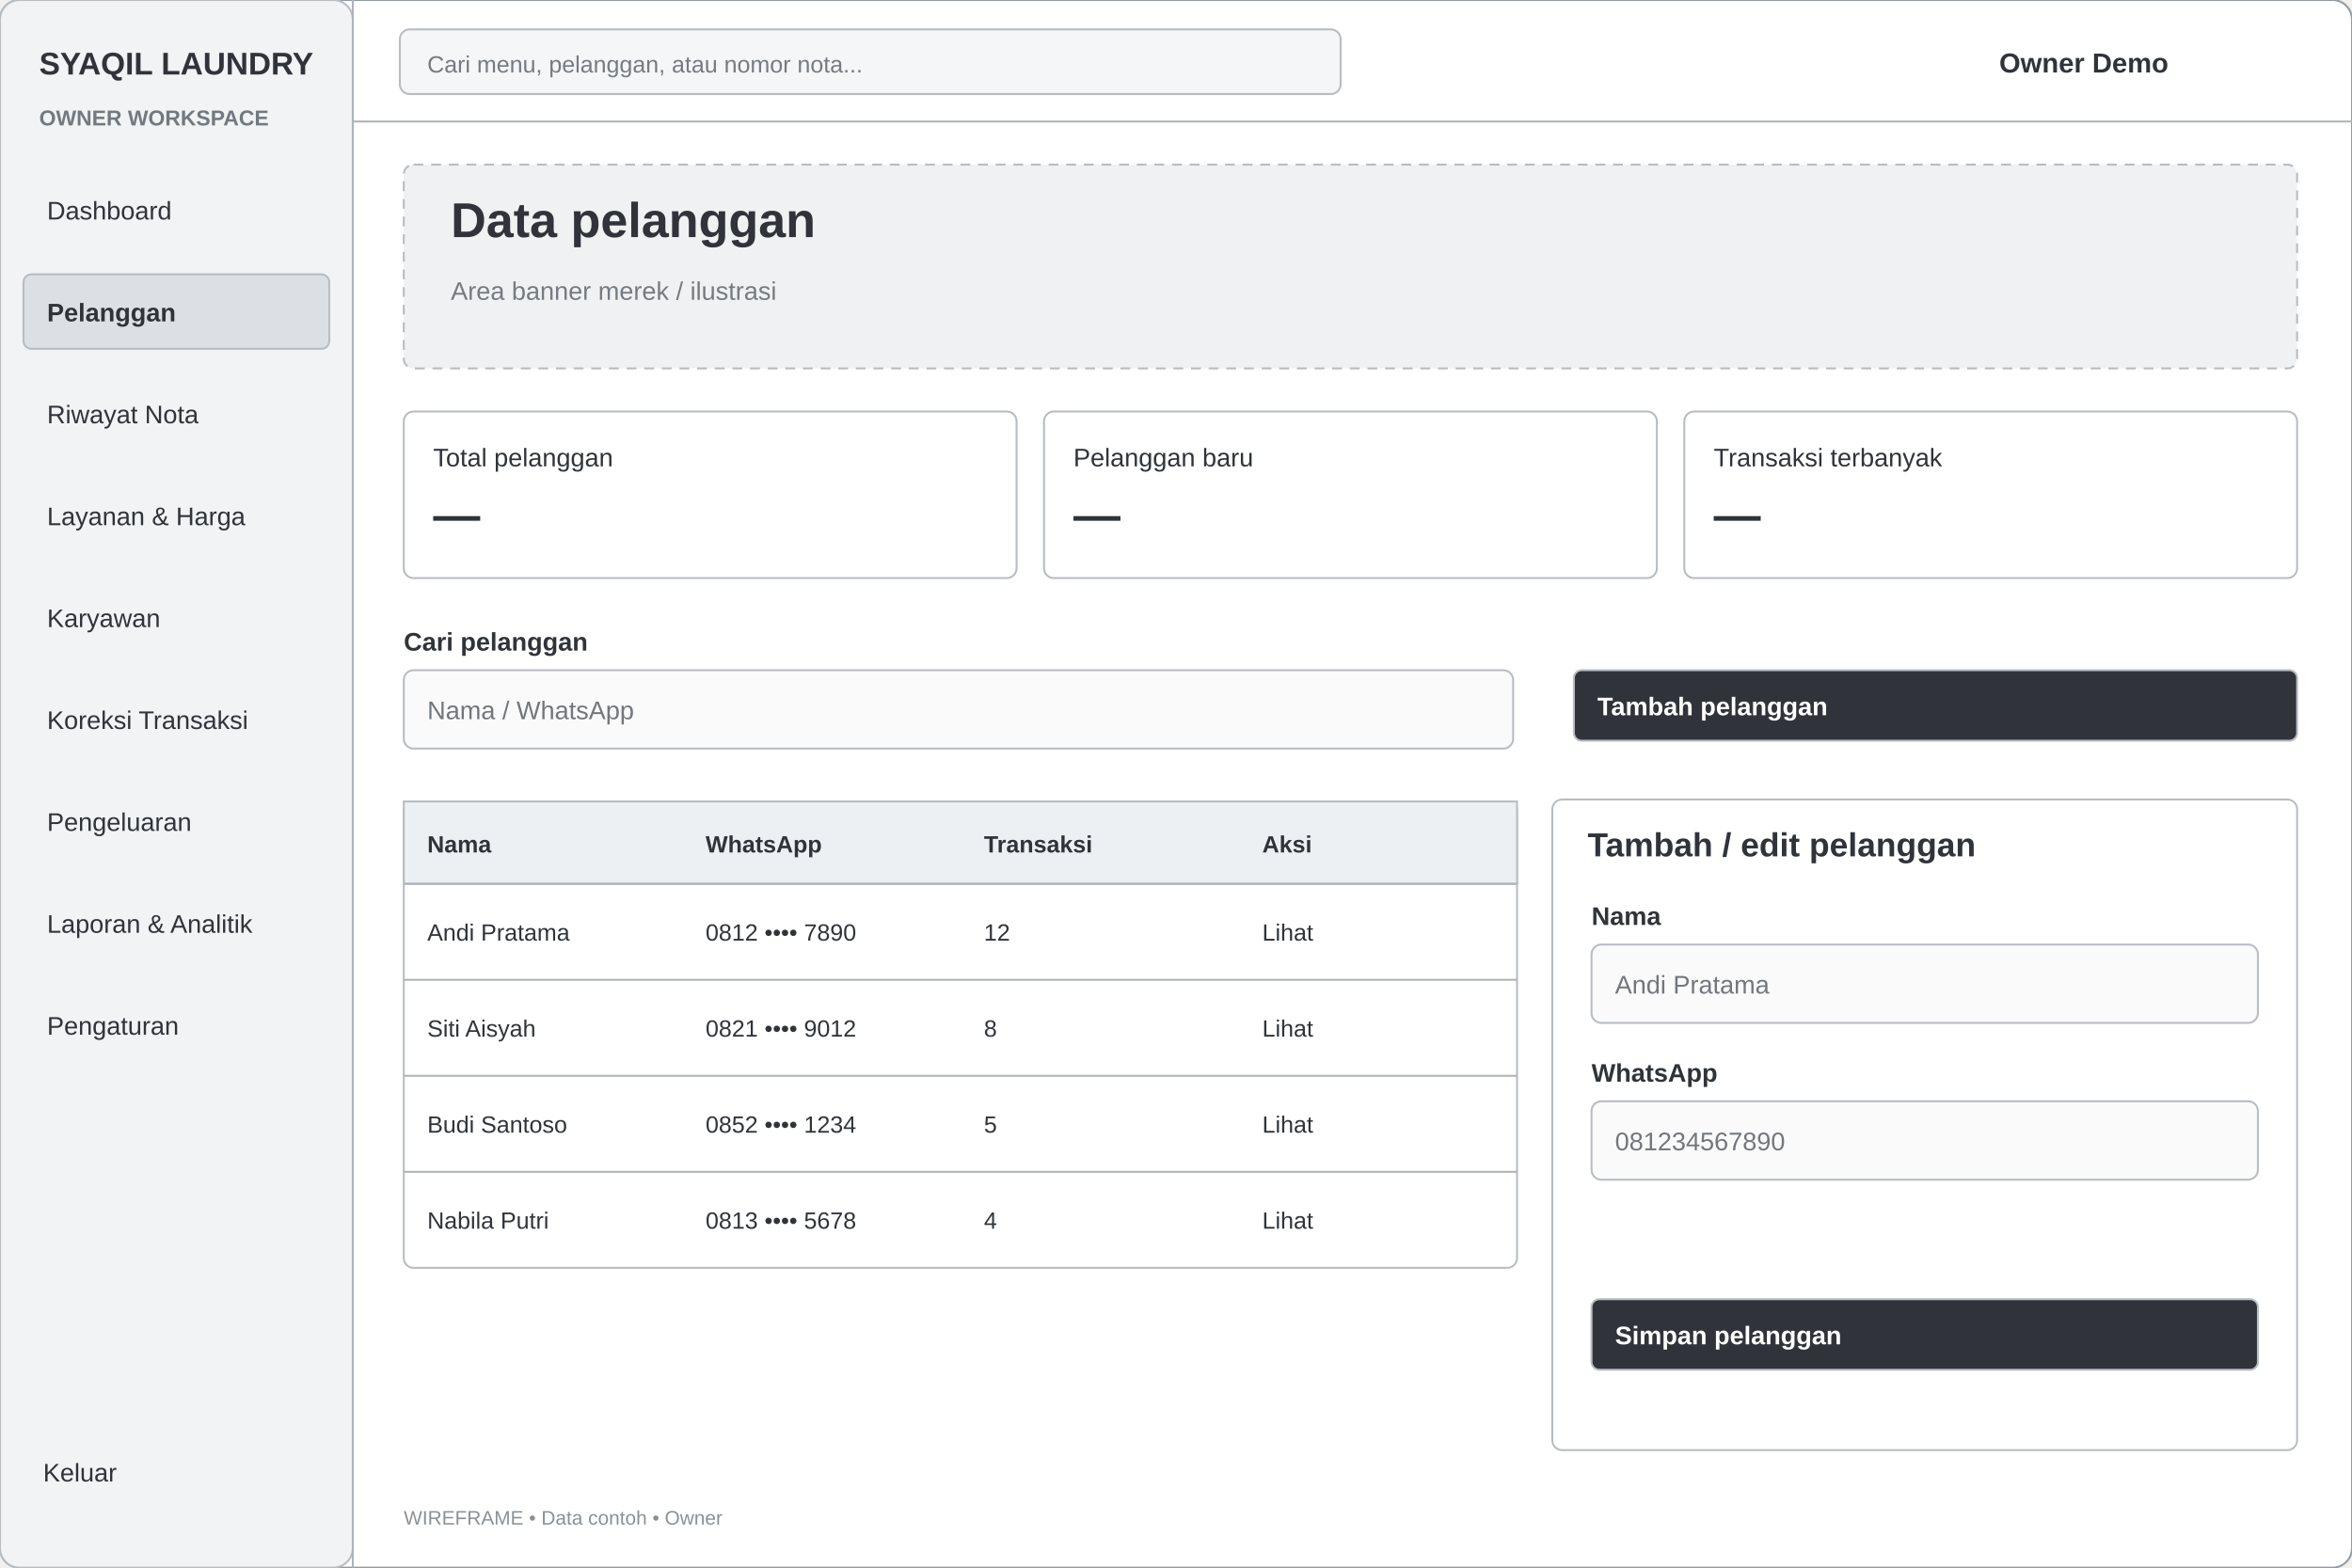
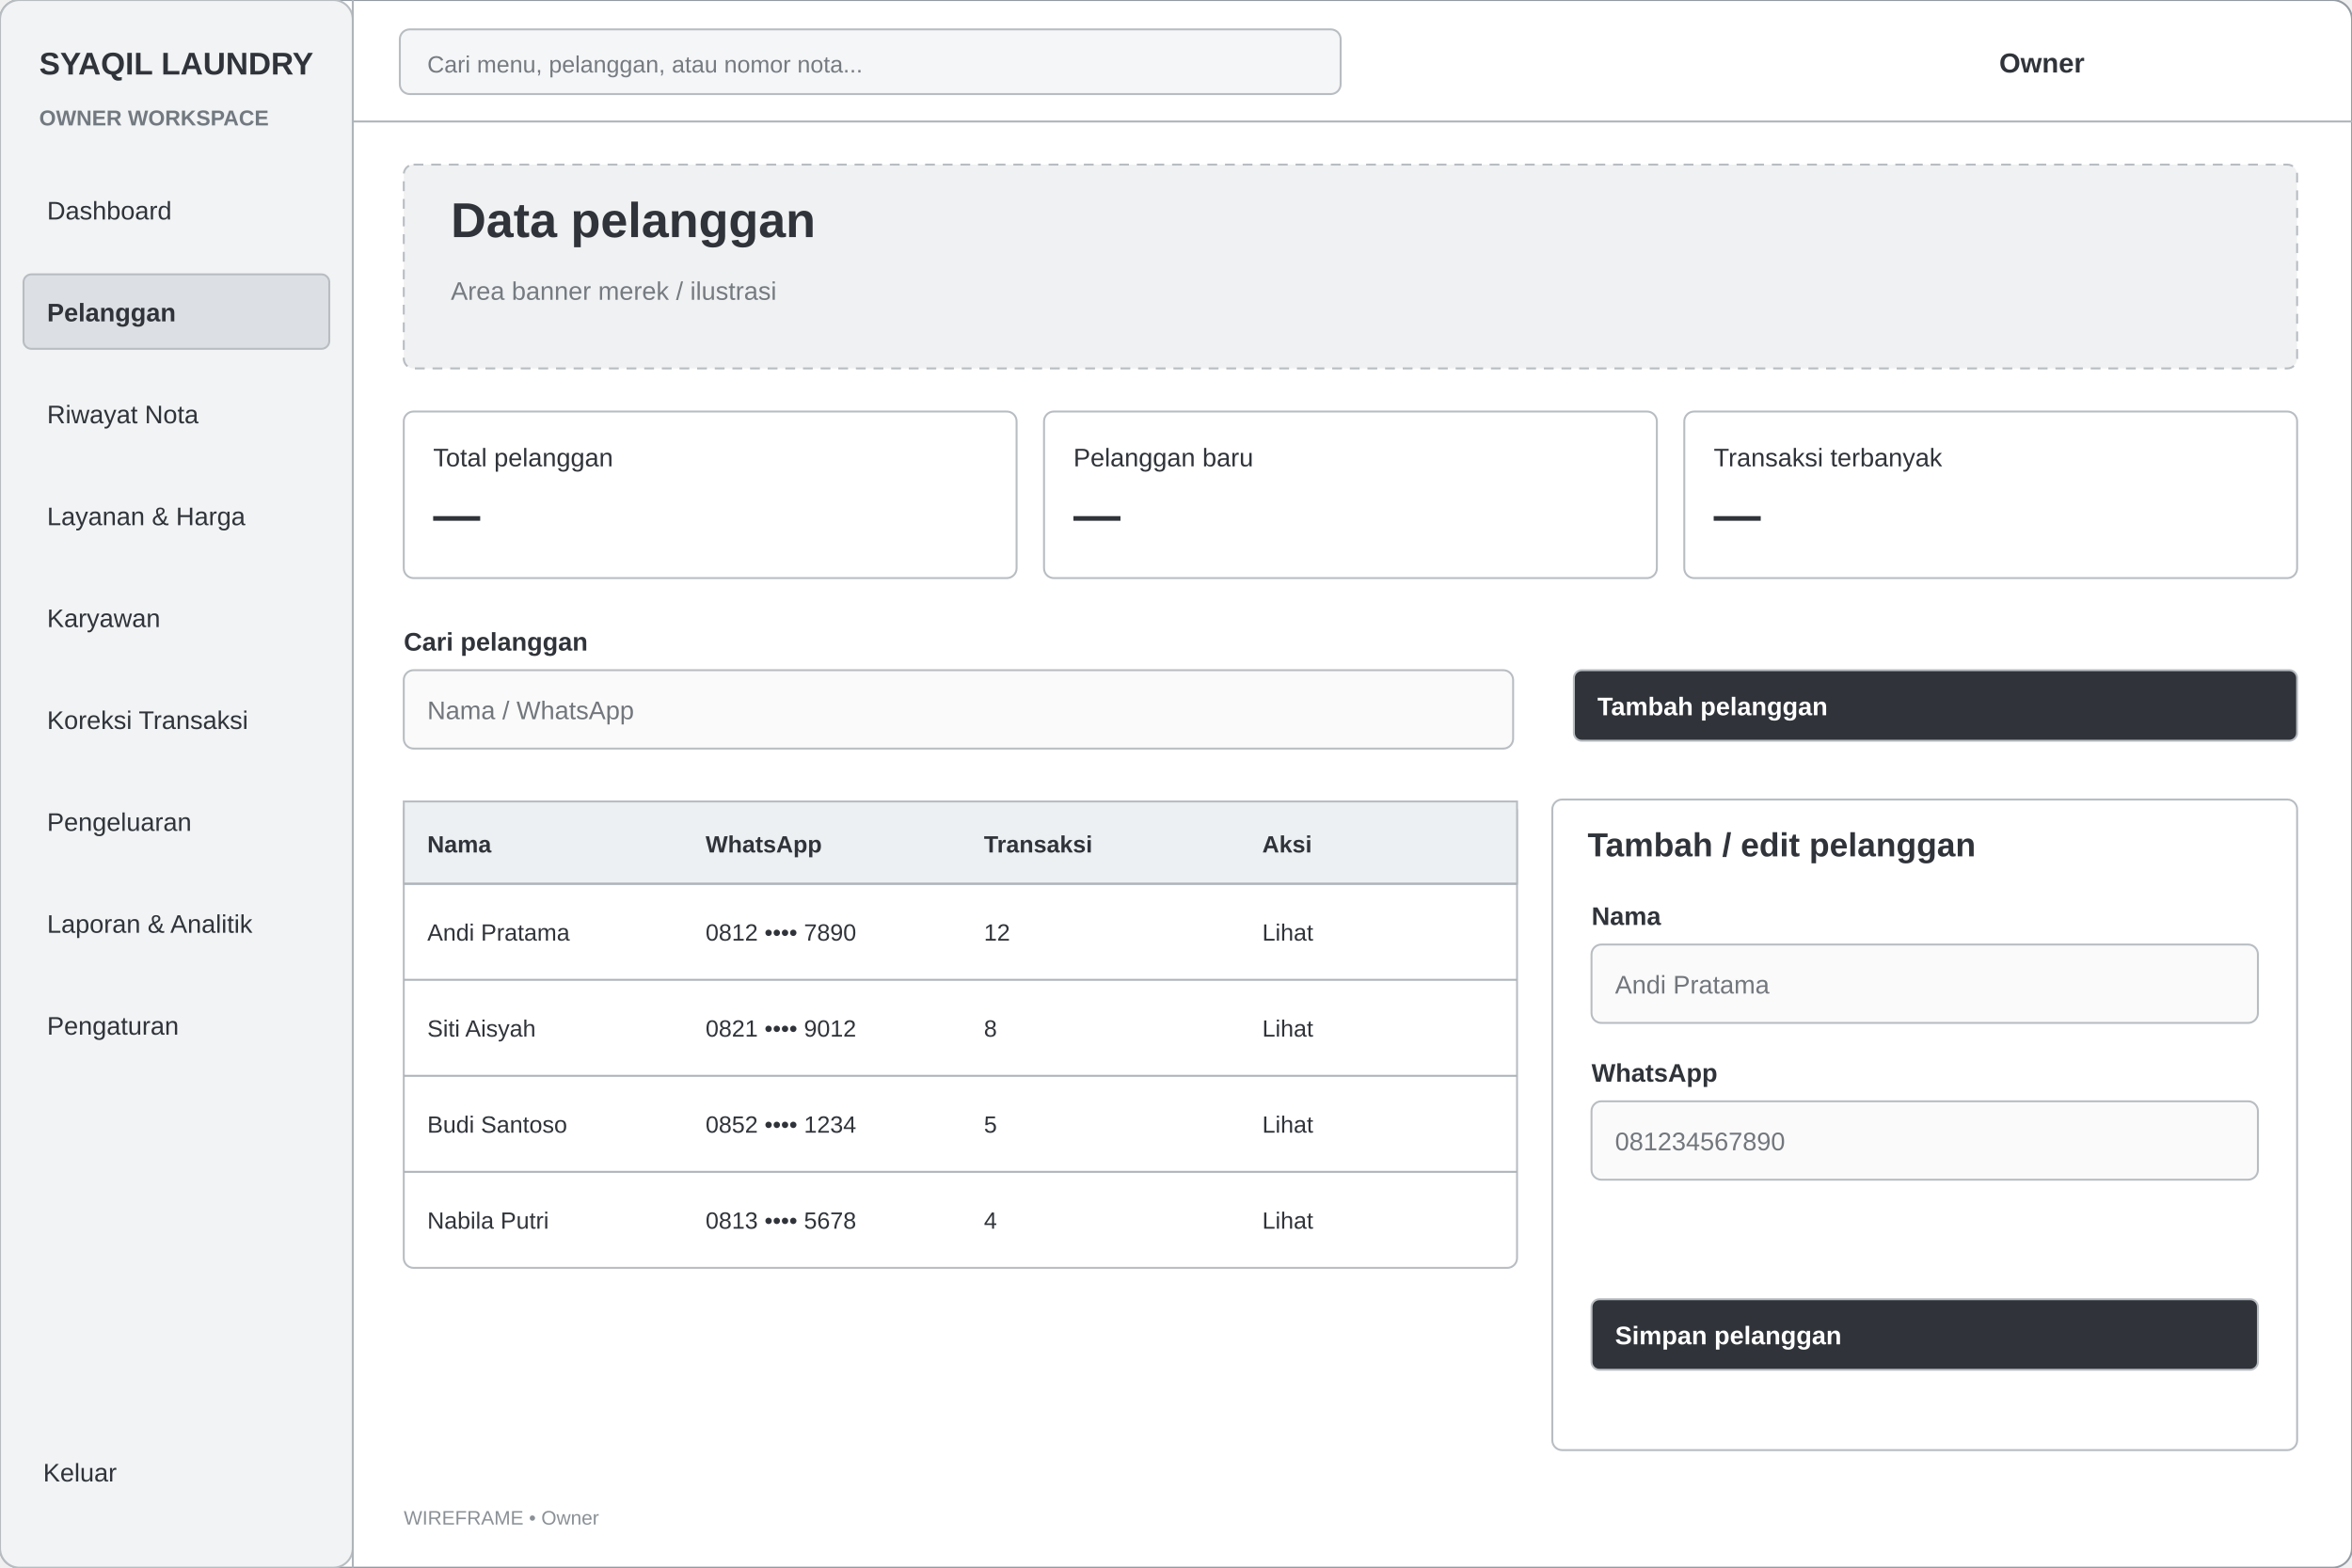
<svg xmlns="http://www.w3.org/2000/svg" width="1200" height="800" viewBox="0 0 1200 800">
  <rect x="0" y="0" width="1200" height="800" rx="10" fill="#fff" stroke="#949ba2" />
  <rect x="0" y="0" width="180" height="800" rx="10" fill="#f1f3f4" stroke="#b8bdc2" />
  <text x="20" y="38" font-family="Arial, sans-serif" font-size="16" font-weight="700" fill="#30343a">SYAQIL LAUNDRY</text>
  <text x="20" y="64" font-family="Arial, sans-serif" font-size="11" font-weight="700" fill="#727980">OWNER WORKSPACE</text>
  <text x="24" y="112" font-family="Arial, sans-serif" font-size="13" font-weight="400" fill="#30343a">Dashboard</text>
  <rect x="12" y="140" width="156" height="38" rx="4" fill="#dce0e4" stroke="#b8bdc2" />
  <text x="24" y="164" font-family="Arial, sans-serif" font-size="13" font-weight="700" fill="#30343a">Pelanggan</text>
  <text x="24" y="216" font-family="Arial, sans-serif" font-size="13" font-weight="400" fill="#30343a">Riwayat Nota</text>
  <text x="24" y="268" font-family="Arial, sans-serif" font-size="13" font-weight="400" fill="#30343a">Layanan &amp; Harga</text>
  <text x="24" y="320" font-family="Arial, sans-serif" font-size="13" font-weight="400" fill="#30343a">Karyawan</text>
  <text x="24" y="372" font-family="Arial, sans-serif" font-size="13" font-weight="400" fill="#30343a">Koreksi Transaksi</text>
  <text x="24" y="424" font-family="Arial, sans-serif" font-size="13" font-weight="400" fill="#30343a">Pengeluaran</text>
  <text x="24" y="476" font-family="Arial, sans-serif" font-size="13" font-weight="400" fill="#30343a">Laporan &amp; Analitik</text>
  <text x="24" y="528" font-family="Arial, sans-serif" font-size="13" font-weight="400" fill="#30343a">Pengaturan</text>
  <text x="22" y="756" font-family="Arial, sans-serif" font-size="13" font-weight="400" fill="#30343a">Keluar</text>
  <path d="M180 0 L180 800" fill="none" stroke="#aeb4ba" />
  <path d="M180 62 L1200 62" fill="none" stroke="#aeb4ba" />
  <rect x="204" y="15" width="480" height="33" rx="5" fill="#f5f6f7" stroke="#b8bdc2" />
  <text x="218" y="37" font-family="Arial, sans-serif" font-size="12" font-weight="400" fill="#757b81">Cari menu, pelanggan, atau nomor nota...</text>
-   <text x="1020" y="37" font-family="Arial, sans-serif" font-size="14" font-weight="700" fill="#30343a">Owner Demo</text>
+   <text x="1020" y="37" font-family="Arial, sans-serif" font-size="14" font-weight="700" fill="#30343a">Owner</text>
  <rect x="206" y="84" width="966" height="104" rx="5" fill="#f0f1f2" stroke="#b8bdc2" stroke-dasharray="5 4" />
  <text x="230" y="121" font-family="Arial, sans-serif" font-size="25" font-weight="700" fill="#30343a">Data pelanggan</text>
  <text x="230" y="153" font-family="Arial, sans-serif" font-size="13" font-weight="400" fill="#757b81">Area banner merek / ilustrasi</text>
-   <text x="206" y="778" font-family="Arial, sans-serif" font-size="10" font-weight="400" fill="#8a9096">WIREFRAME • Data contoh • Owner</text>
+   <text x="206" y="778" font-family="Arial, sans-serif" font-size="10" font-weight="400" fill="#8a9096">WIREFRAME • Owner</text>
  <rect x="206.0" y="210" width="312.667" height="85" rx="5" fill="#fff" stroke="#b8bdc2" />
  <text x="221.0" y="238" font-family="Arial, sans-serif" font-size="13" font-weight="400" fill="#30343a">Total pelanggan</text>
  <text x="221.0" y="271" font-family="Arial, sans-serif" font-size="24" font-weight="700" fill="#30343a">—</text>
  <rect x="532.667" y="210" width="312.667" height="85" rx="5" fill="#fff" stroke="#b8bdc2" />
  <text x="547.667" y="238" font-family="Arial, sans-serif" font-size="13" font-weight="400" fill="#30343a">Pelanggan baru</text>
  <text x="547.667" y="271" font-family="Arial, sans-serif" font-size="24" font-weight="700" fill="#30343a">—</text>
  <rect x="859.333" y="210" width="312.667" height="85" rx="5" fill="#fff" stroke="#b8bdc2" />
  <text x="874.333" y="238" font-family="Arial, sans-serif" font-size="13" font-weight="400" fill="#30343a">Transaksi terbanyak</text>
  <text x="874.333" y="271" font-family="Arial, sans-serif" font-size="24" font-weight="700" fill="#30343a">—</text>
  <text x="206" y="332" font-family="Arial, sans-serif" font-size="13" font-weight="700" fill="#30343a">Cari pelanggan</text>
  <rect x="206" y="342" width="566" height="40" rx="5" fill="#fafafa" stroke="#b8bdc2" />
  <text x="218" y="367" font-family="Arial, sans-serif" font-size="13" font-weight="400" fill="#72777d">Nama / WhatsApp</text>
  <rect x="803" y="342" width="369" height="36" rx="4" fill="#30343a" stroke="#b8bdc2" />
  <text x="815" y="365" font-family="Arial, sans-serif" font-size="13" font-weight="700" fill="#fff">Tambah pelanggan</text>
  <rect x="206" y="409" width="568" height="238" rx="5" fill="#fff" stroke="#b8bdc2" />
  <rect x="206" y="409" width="568" height="42" rx="0" fill="#edf0f2" stroke="#b8bdc2" />
  <text x="218" y="435" font-family="Arial, sans-serif" font-size="12" font-weight="700" fill="#30343a">Nama</text>
  <text x="360.0" y="435" font-family="Arial, sans-serif" font-size="12" font-weight="700" fill="#30343a">WhatsApp</text>
  <text x="502.0" y="435" font-family="Arial, sans-serif" font-size="12" font-weight="700" fill="#30343a">Transaksi</text>
  <text x="644.0" y="435" font-family="Arial, sans-serif" font-size="12" font-weight="700" fill="#30343a">Aksi</text>
  <path d="M206 451 L774 451" fill="none" stroke="#aeb4ba" />
  <text x="218" y="480" font-family="Arial, sans-serif" font-size="12" font-weight="400" fill="#30343a">Andi Pratama</text>
  <text x="360.0" y="480" font-family="Arial, sans-serif" font-size="12" font-weight="400" fill="#30343a">0812 •••• 7890</text>
  <text x="502.0" y="480" font-family="Arial, sans-serif" font-size="12" font-weight="400" fill="#30343a">12</text>
  <text x="644.0" y="480" font-family="Arial, sans-serif" font-size="12" font-weight="400" fill="#30343a">Lihat</text>
  <path d="M206 500 L774 500" fill="none" stroke="#aeb4ba" />
  <text x="218" y="529" font-family="Arial, sans-serif" font-size="12" font-weight="400" fill="#30343a">Siti Aisyah</text>
  <text x="360.0" y="529" font-family="Arial, sans-serif" font-size="12" font-weight="400" fill="#30343a">0821 •••• 9012</text>
  <text x="502.0" y="529" font-family="Arial, sans-serif" font-size="12" font-weight="400" fill="#30343a">8</text>
  <text x="644.0" y="529" font-family="Arial, sans-serif" font-size="12" font-weight="400" fill="#30343a">Lihat</text>
  <path d="M206 549 L774 549" fill="none" stroke="#aeb4ba" />
  <text x="218" y="578" font-family="Arial, sans-serif" font-size="12" font-weight="400" fill="#30343a">Budi Santoso</text>
  <text x="360.0" y="578" font-family="Arial, sans-serif" font-size="12" font-weight="400" fill="#30343a">0852 •••• 1234</text>
  <text x="502.0" y="578" font-family="Arial, sans-serif" font-size="12" font-weight="400" fill="#30343a">5</text>
  <text x="644.0" y="578" font-family="Arial, sans-serif" font-size="12" font-weight="400" fill="#30343a">Lihat</text>
  <path d="M206 598 L774 598" fill="none" stroke="#aeb4ba" />
  <text x="218" y="627" font-family="Arial, sans-serif" font-size="12" font-weight="400" fill="#30343a">Nabila Putri</text>
  <text x="360.0" y="627" font-family="Arial, sans-serif" font-size="12" font-weight="400" fill="#30343a">0813 •••• 5678</text>
  <text x="502.0" y="627" font-family="Arial, sans-serif" font-size="12" font-weight="400" fill="#30343a">4</text>
  <text x="644.0" y="627" font-family="Arial, sans-serif" font-size="12" font-weight="400" fill="#30343a">Lihat</text>
  <rect x="792" y="408" width="380" height="332" rx="5" fill="#fff" stroke="#b8bdc2" />
  <text x="810" y="437" font-family="Arial, sans-serif" font-size="17" font-weight="700" fill="#30343a">Tambah / edit pelanggan</text>
  <text x="812" y="472" font-family="Arial, sans-serif" font-size="13" font-weight="700" fill="#30343a">Nama</text>
  <rect x="812" y="482" width="340" height="40" rx="5" fill="#fafafa" stroke="#b8bdc2" />
  <text x="824" y="507" font-family="Arial, sans-serif" font-size="13" font-weight="400" fill="#72777d">Andi Pratama</text>
  <text x="812" y="552" font-family="Arial, sans-serif" font-size="13" font-weight="700" fill="#30343a">WhatsApp</text>
  <rect x="812" y="562" width="340" height="40" rx="5" fill="#fafafa" stroke="#b8bdc2" />
  <text x="824" y="587" font-family="Arial, sans-serif" font-size="13" font-weight="400" fill="#72777d">081234567890</text>
  <rect x="812" y="663" width="340" height="36" rx="4" fill="#30343a" stroke="#b8bdc2" />
  <text x="824" y="686" font-family="Arial, sans-serif" font-size="13" font-weight="700" fill="#fff">Simpan pelanggan</text>
</svg>
